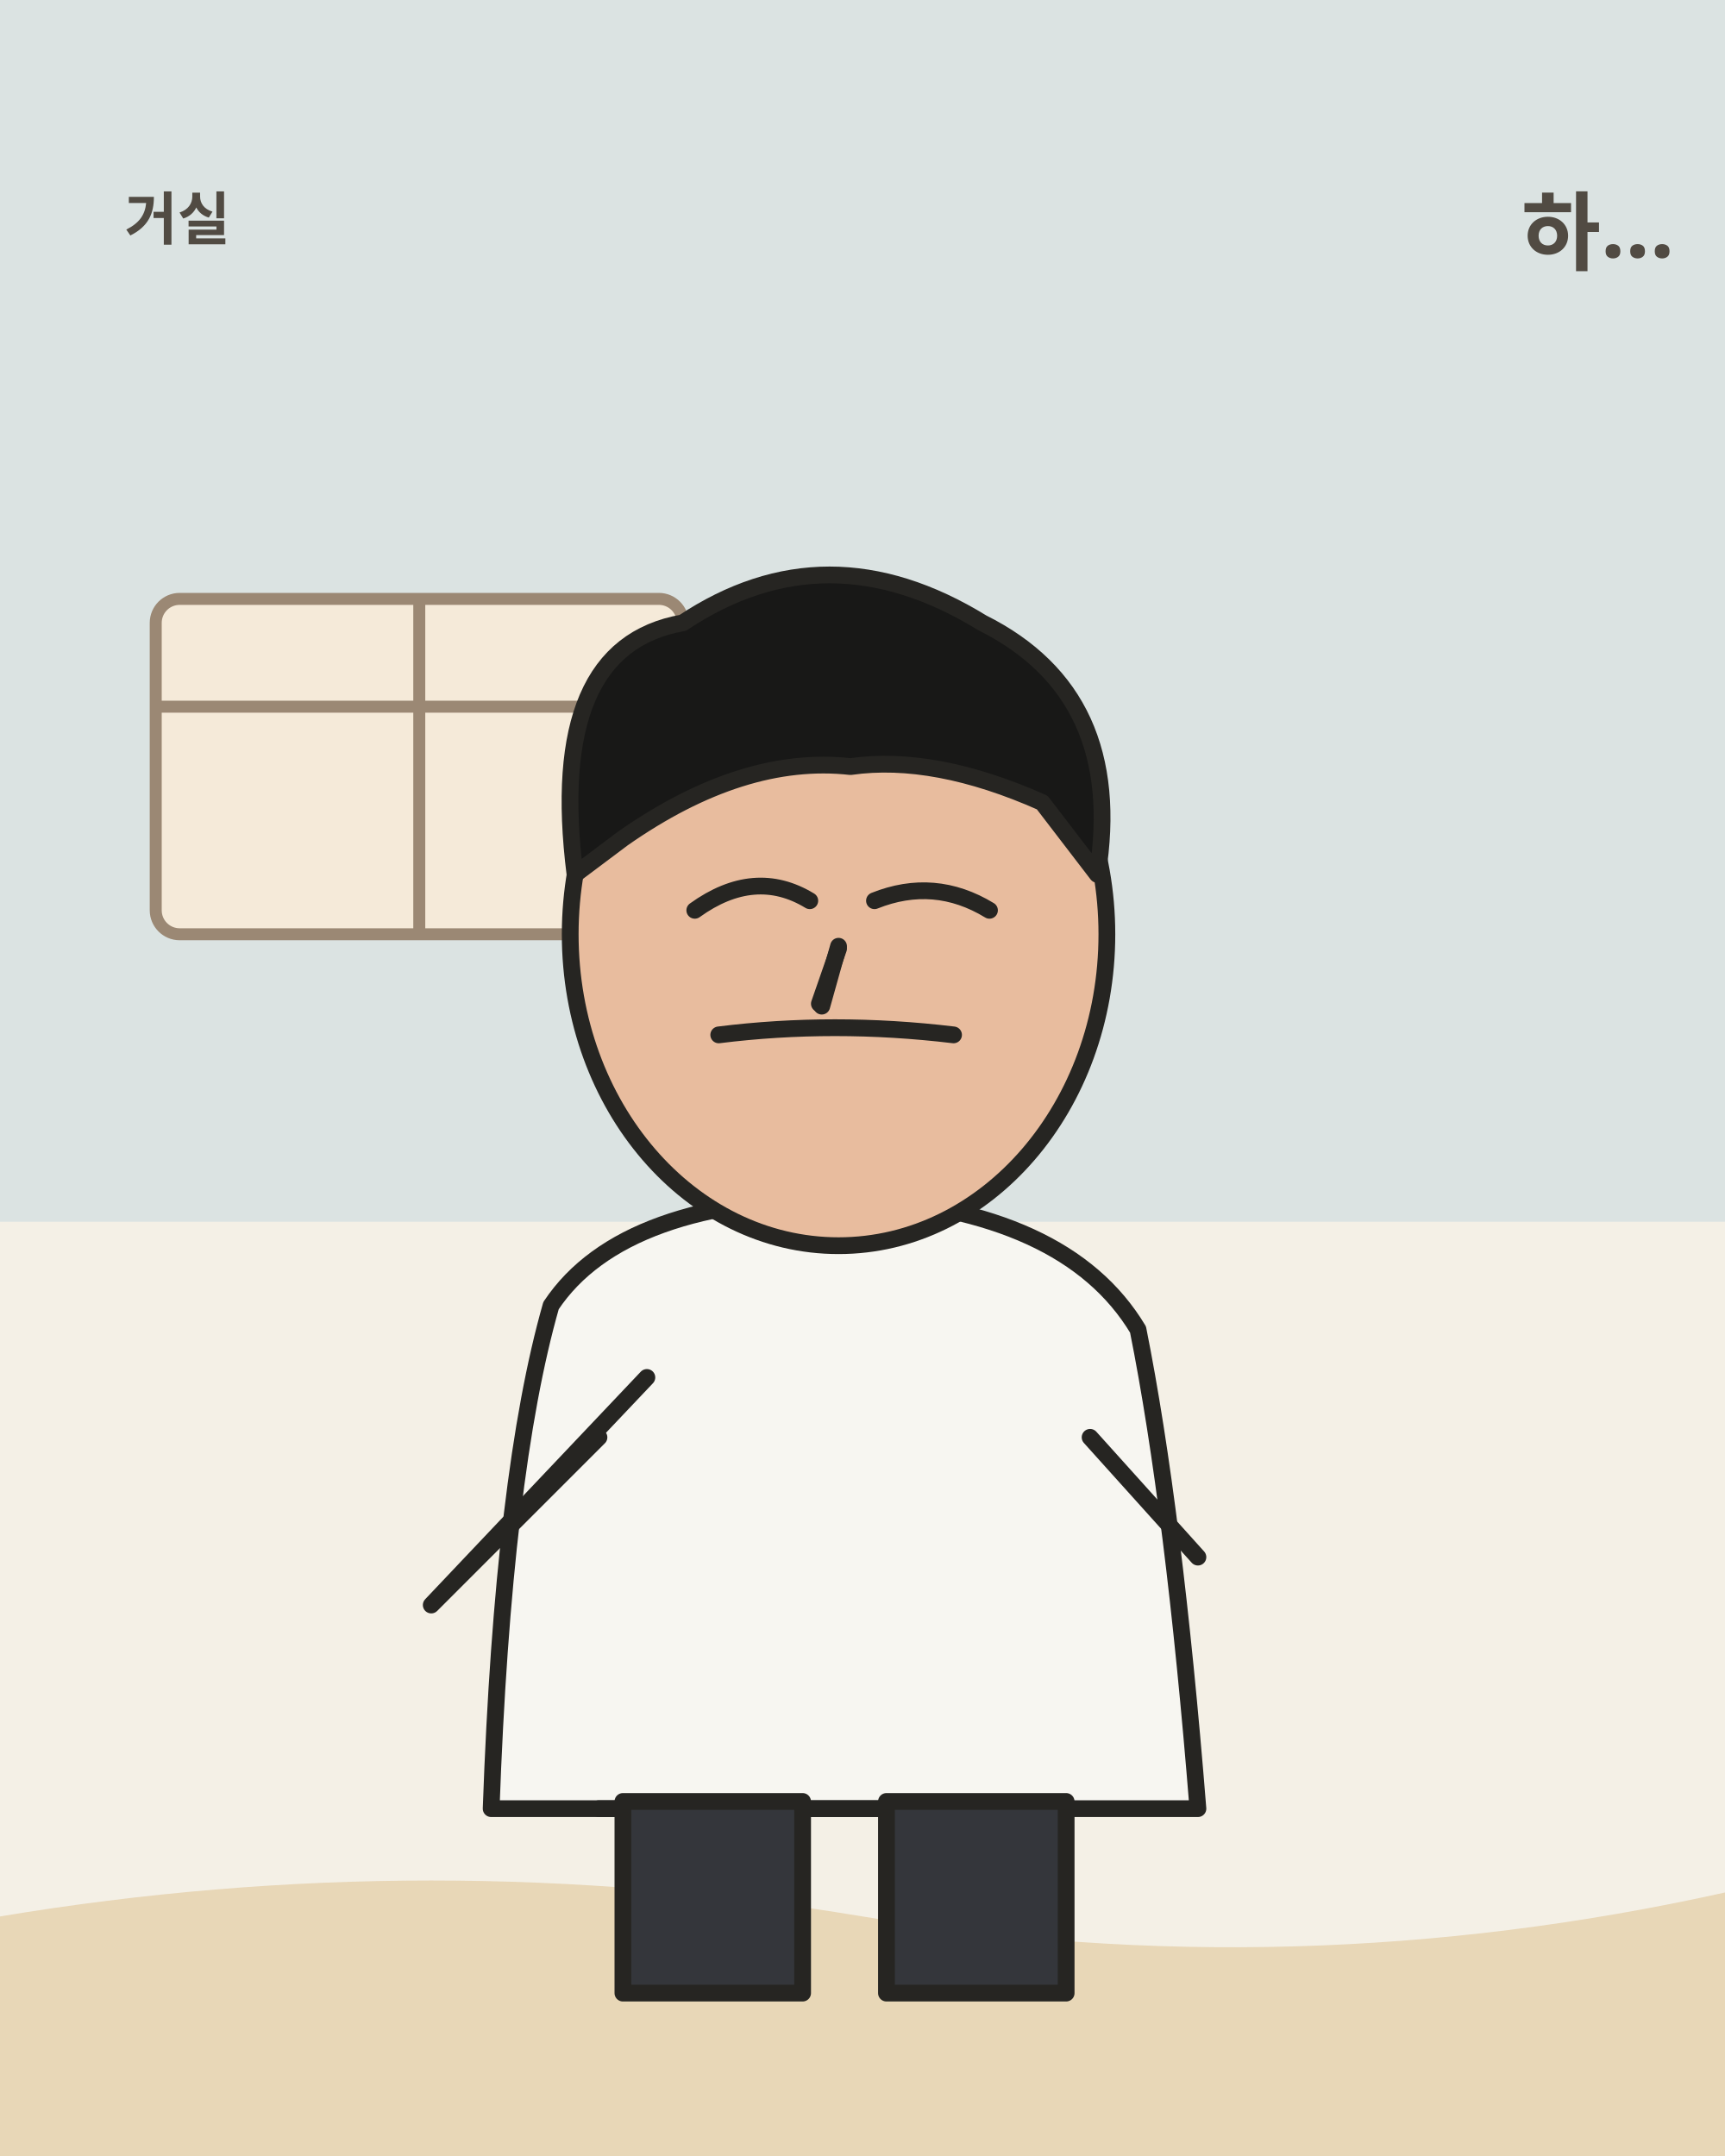
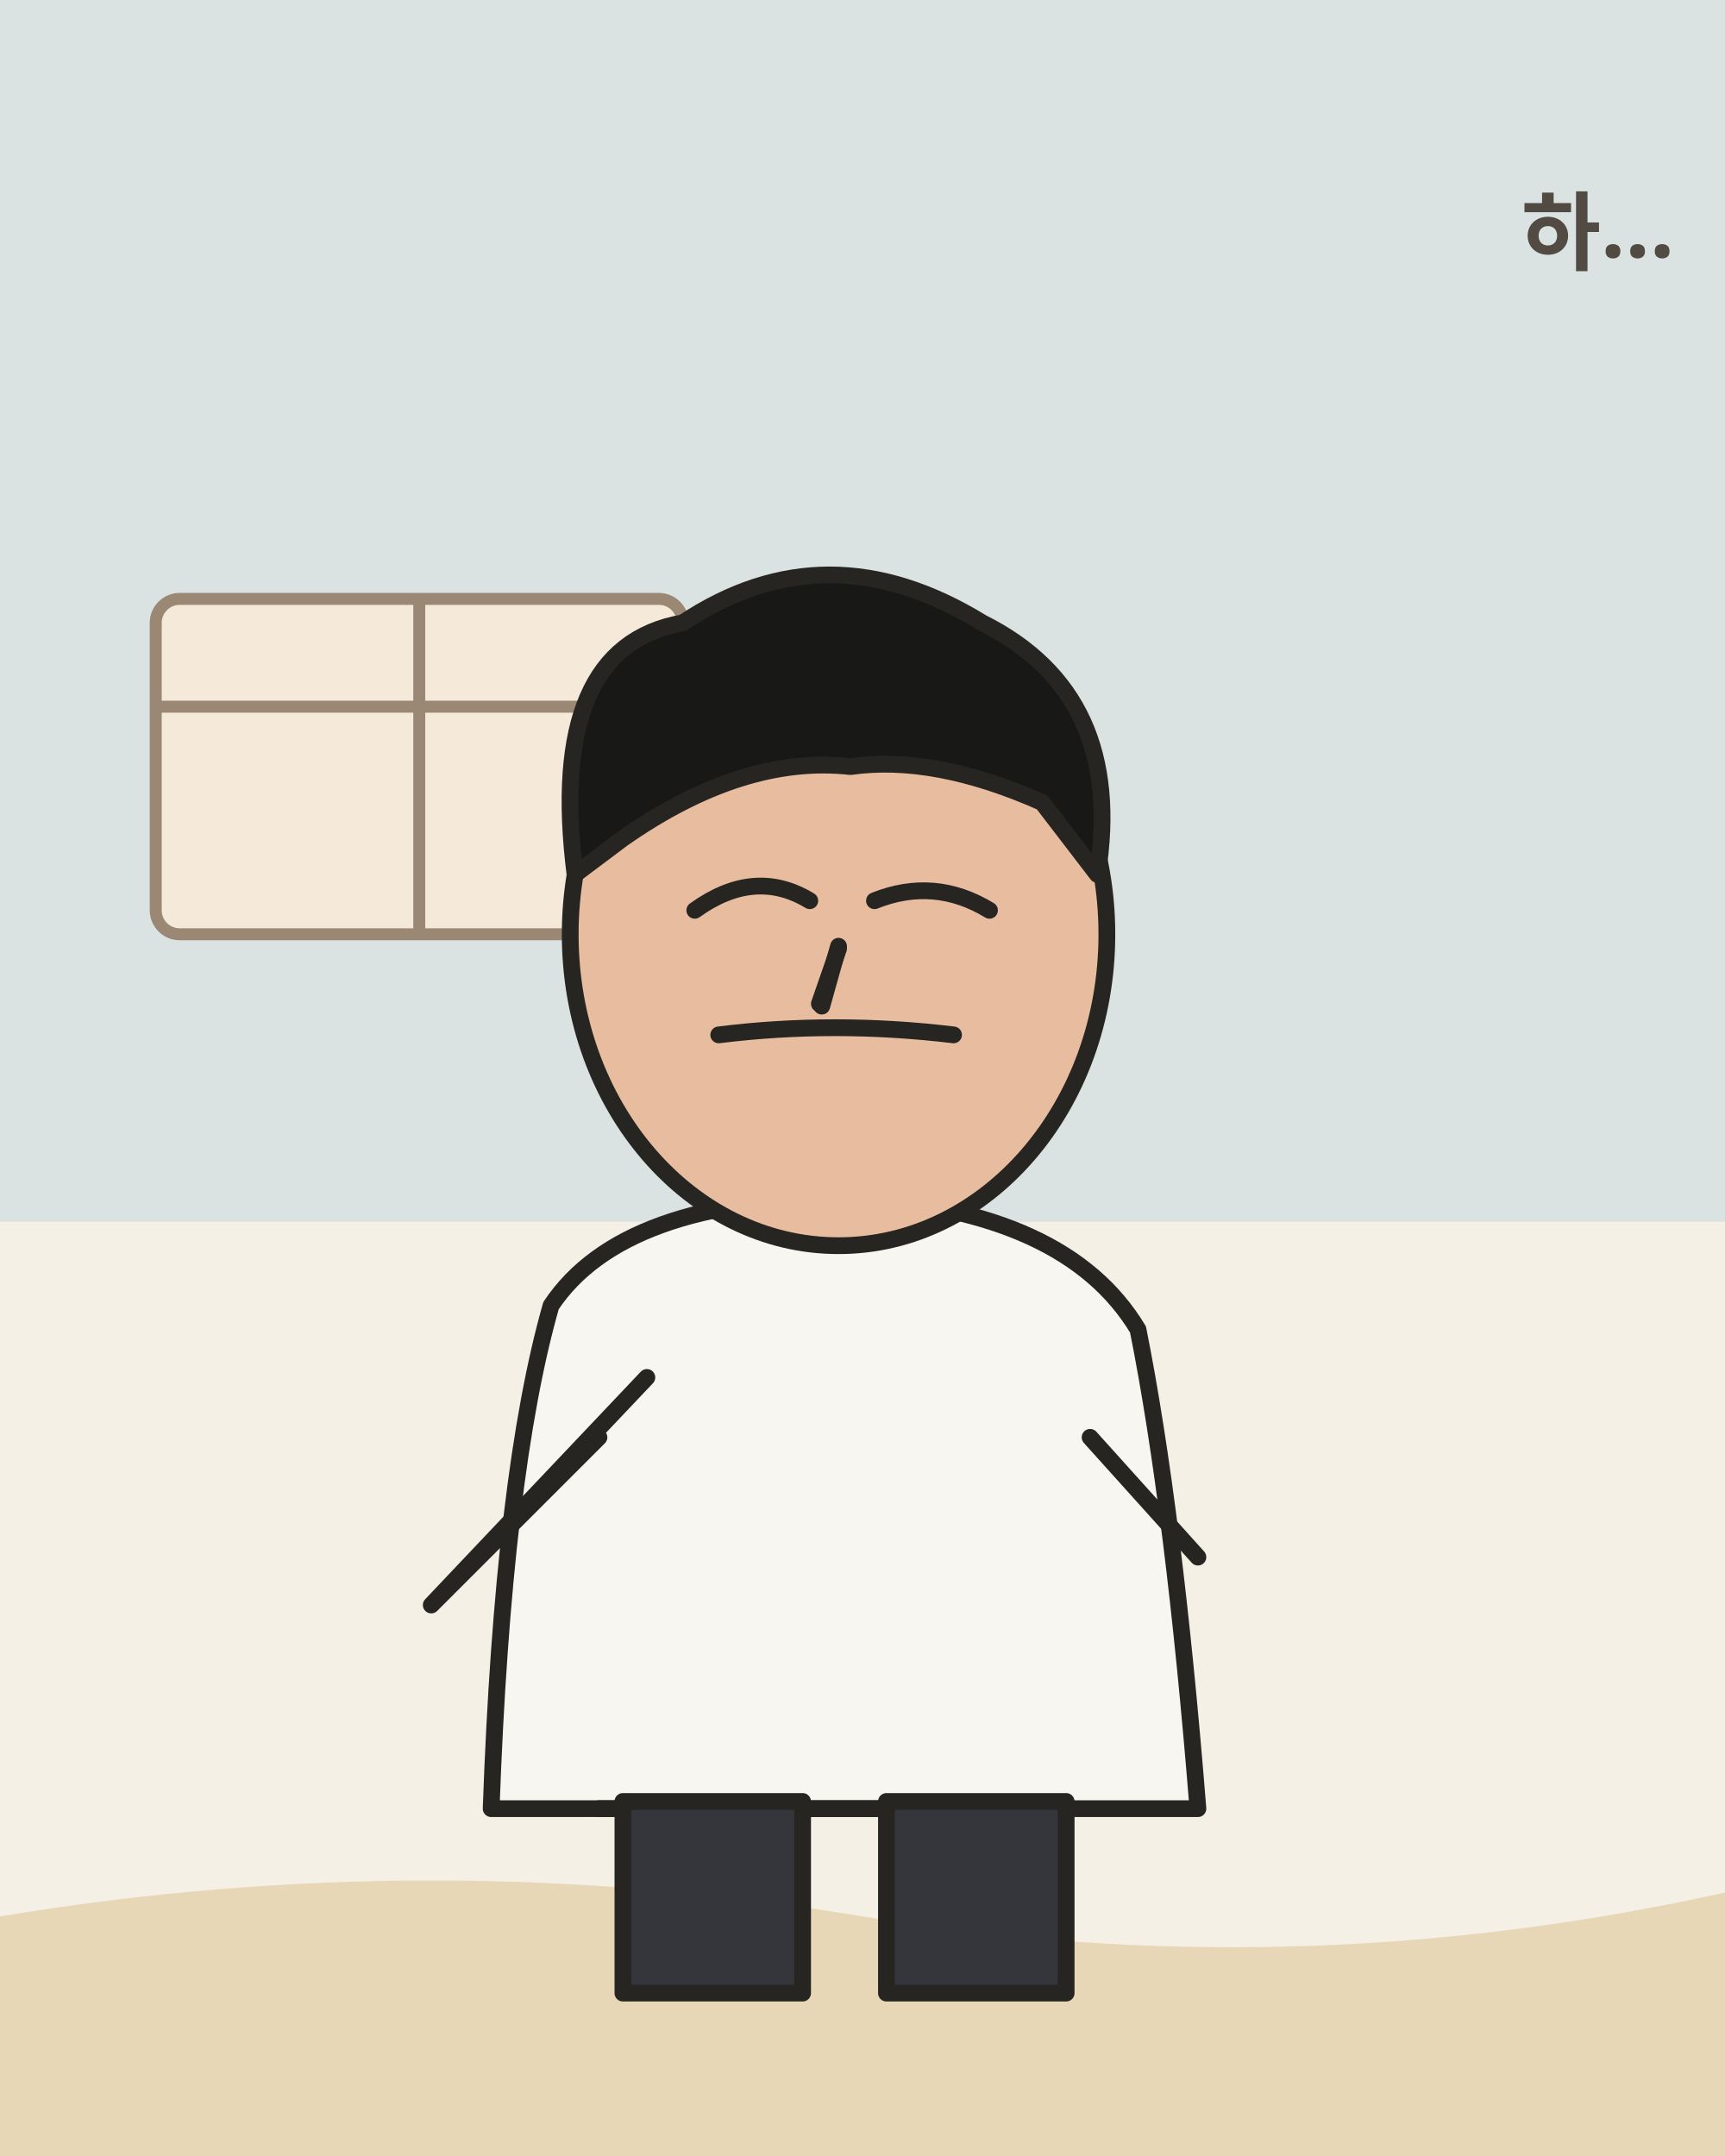
<svg xmlns="http://www.w3.org/2000/svg" viewBox="0 0 720 900" role="img" aria-label="웹툰 장면">
  <rect width="720" height="900" fill="#f4f0e6" />
  <rect x="0" y="0" width="720" height="510" fill="#dbe3e2" />
  <rect x="65" y="250" width="220" height="140" rx="10" fill="#f5ead9" stroke="#9b8874" stroke-width="5" />
  <path d="M65 295h220M175 250v140" stroke="#9b8874" stroke-width="5" />
  <path d="M0 800 Q180 770 360 800 T720 790V900H0Z" fill="#d9b77e" opacity=".45" />
  <g stroke="#262522" stroke-width="7" stroke-linecap="round" stroke-linejoin="round">
    <path d="M205 755 Q210 615 230 545 Q260 500 355 500 Q445 505 475 555 Q490 630 500 755Z" fill="#f7f6f1" />
    <path d="M250 755h195" fill="none" />
    <ellipse cx="350" cy="390" rx="112" ry="130" fill="#e8bc9e" />
    <path d="M240 365 Q228 270 285 260 Q345 220 410 260 Q470 290 458 365 L435 335 Q390 315 355 320 Q310 315 260 350Z" fill="#181817" />
    <path d="M290 380q25 -18 48 -4M365 376q25 -10 48 4M300 432q48 -6 98 0M350 395l-7 25" fill="none" />
    <path d="M350 396l-8 23" fill="none" />
    <path d="M250 600l-70 70 90-95M455 600l45 50" fill="none" />
    <rect x="260" y="752" width="75" height="80" fill="#34363b" />
    <rect x="370" y="752" width="75" height="80" fill="#34363b" />
  </g>
  <g font-family="sans-serif" font-weight="700" fill="#514b43">
-     <text x="52" y="100" font-size="24">거실</text>
    <text x="635" y="110" font-size="36">하…</text>
  </g>
</svg>
